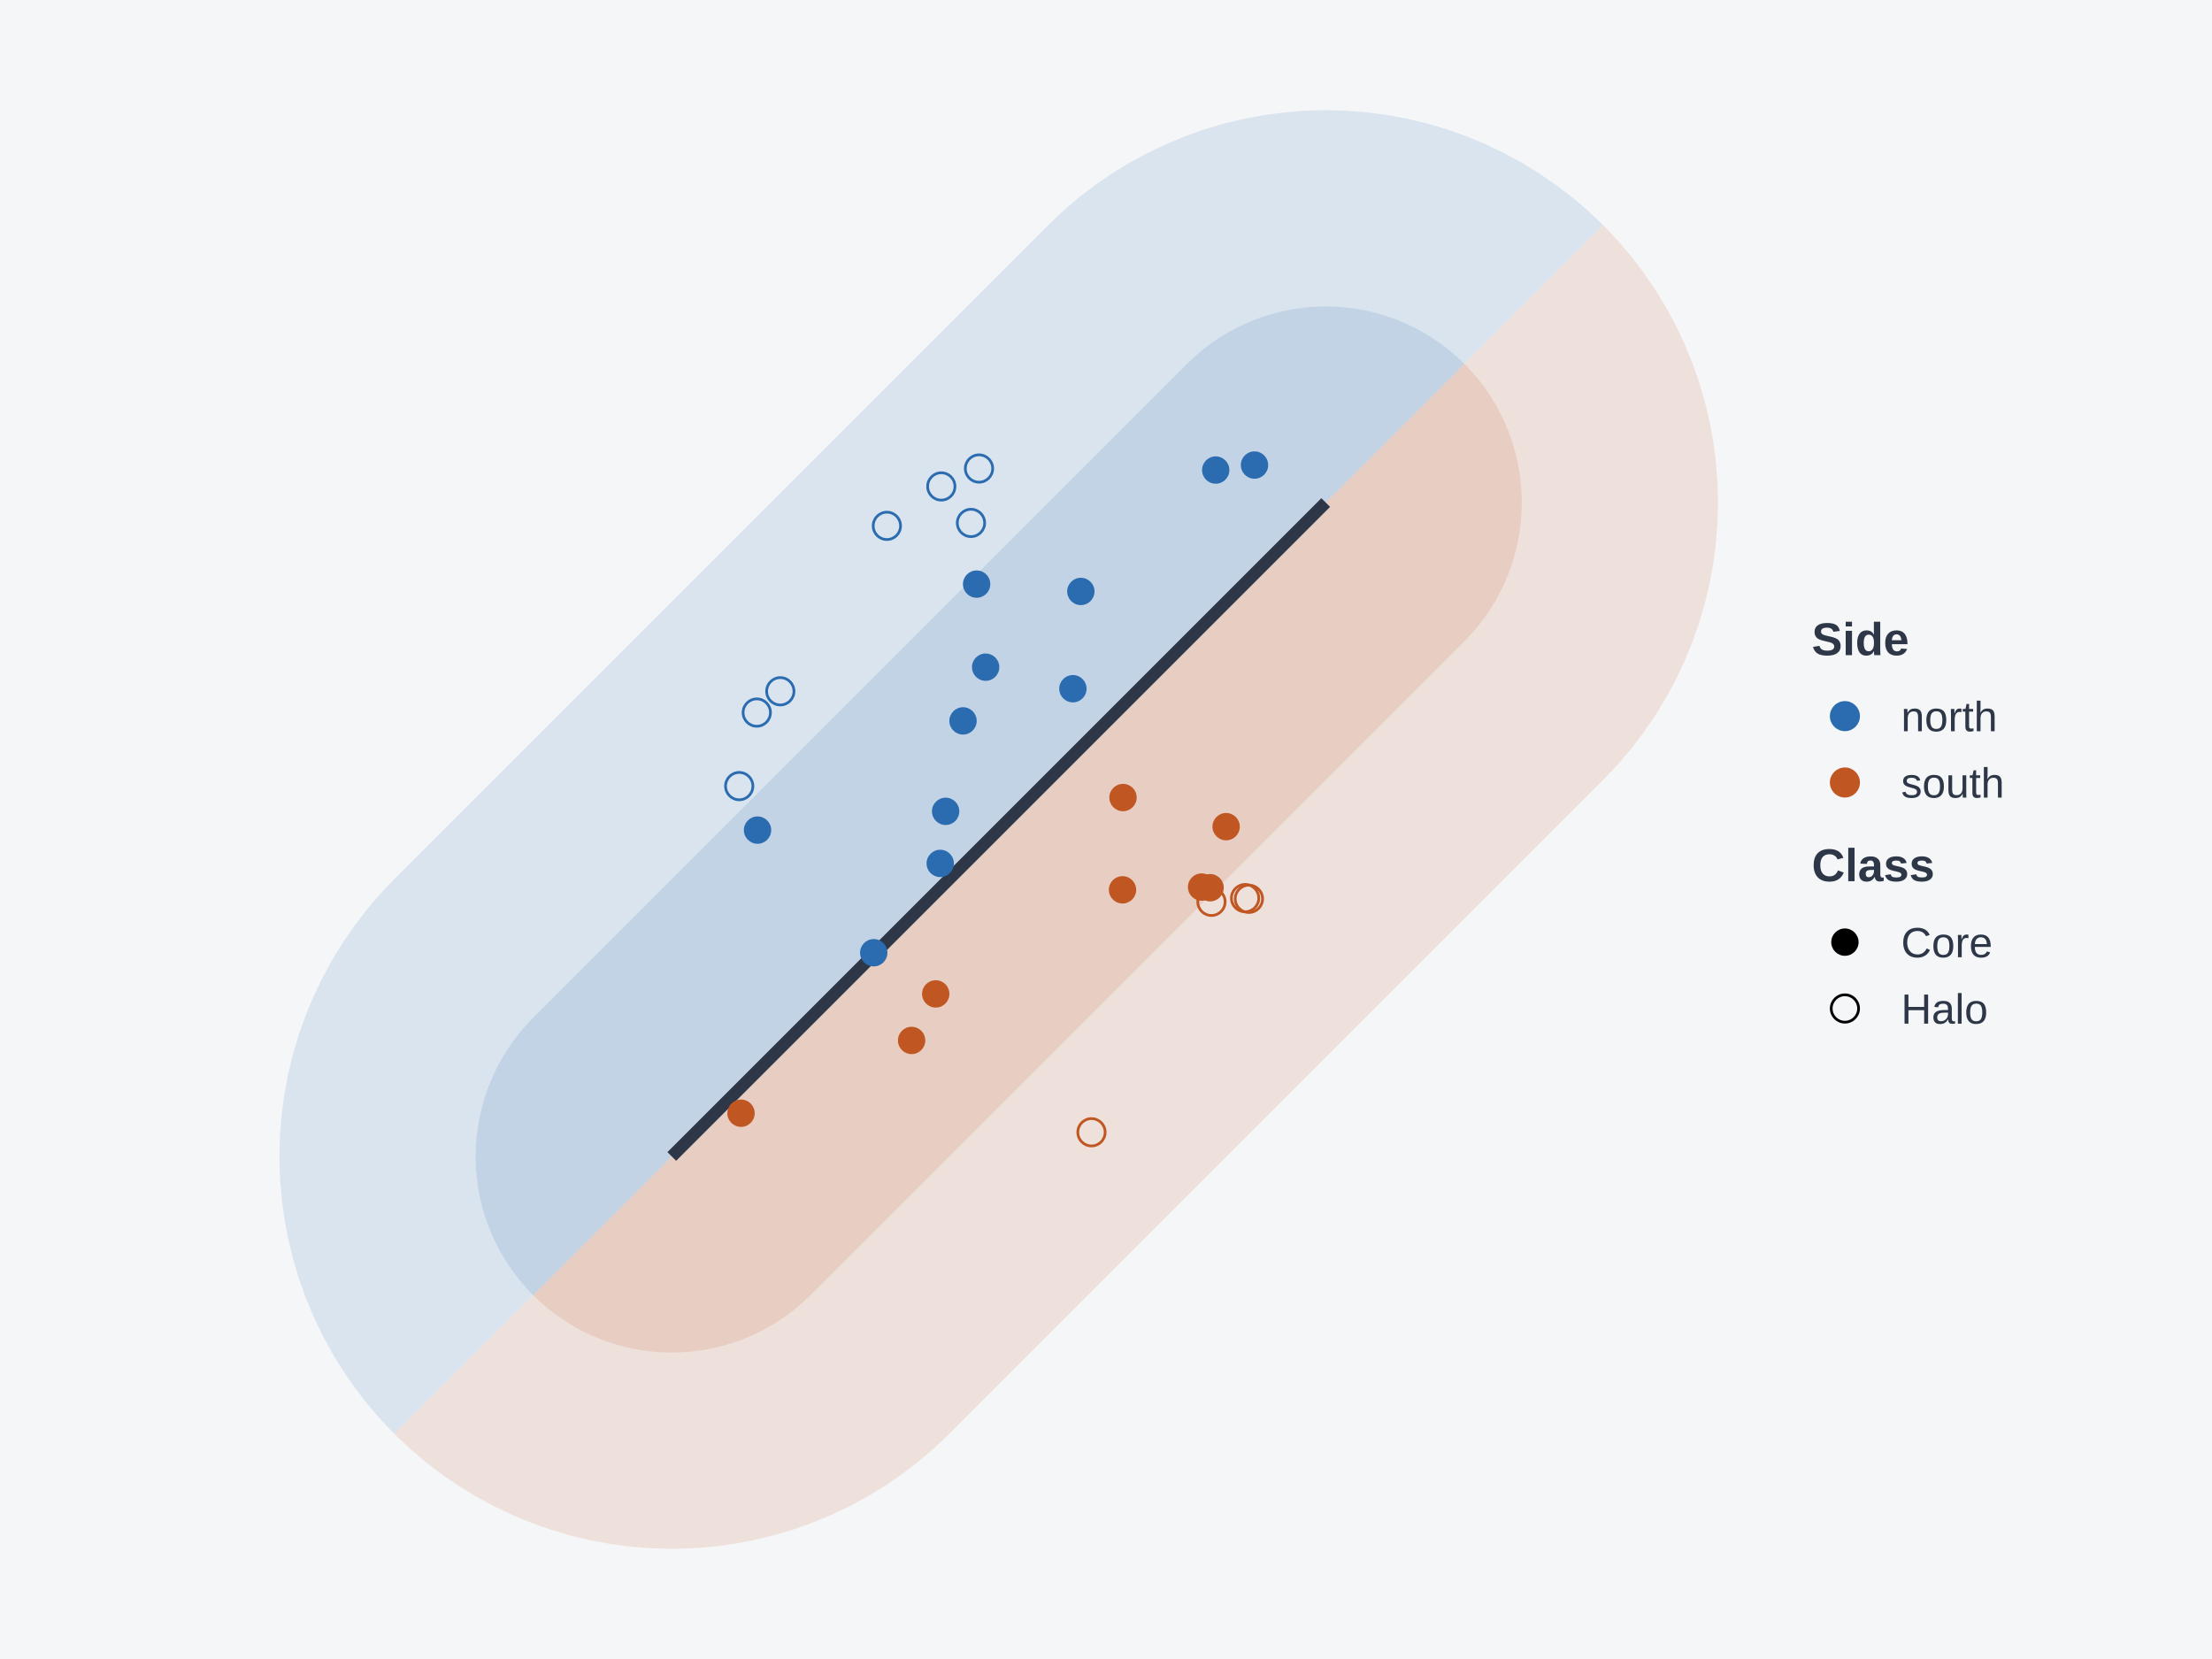
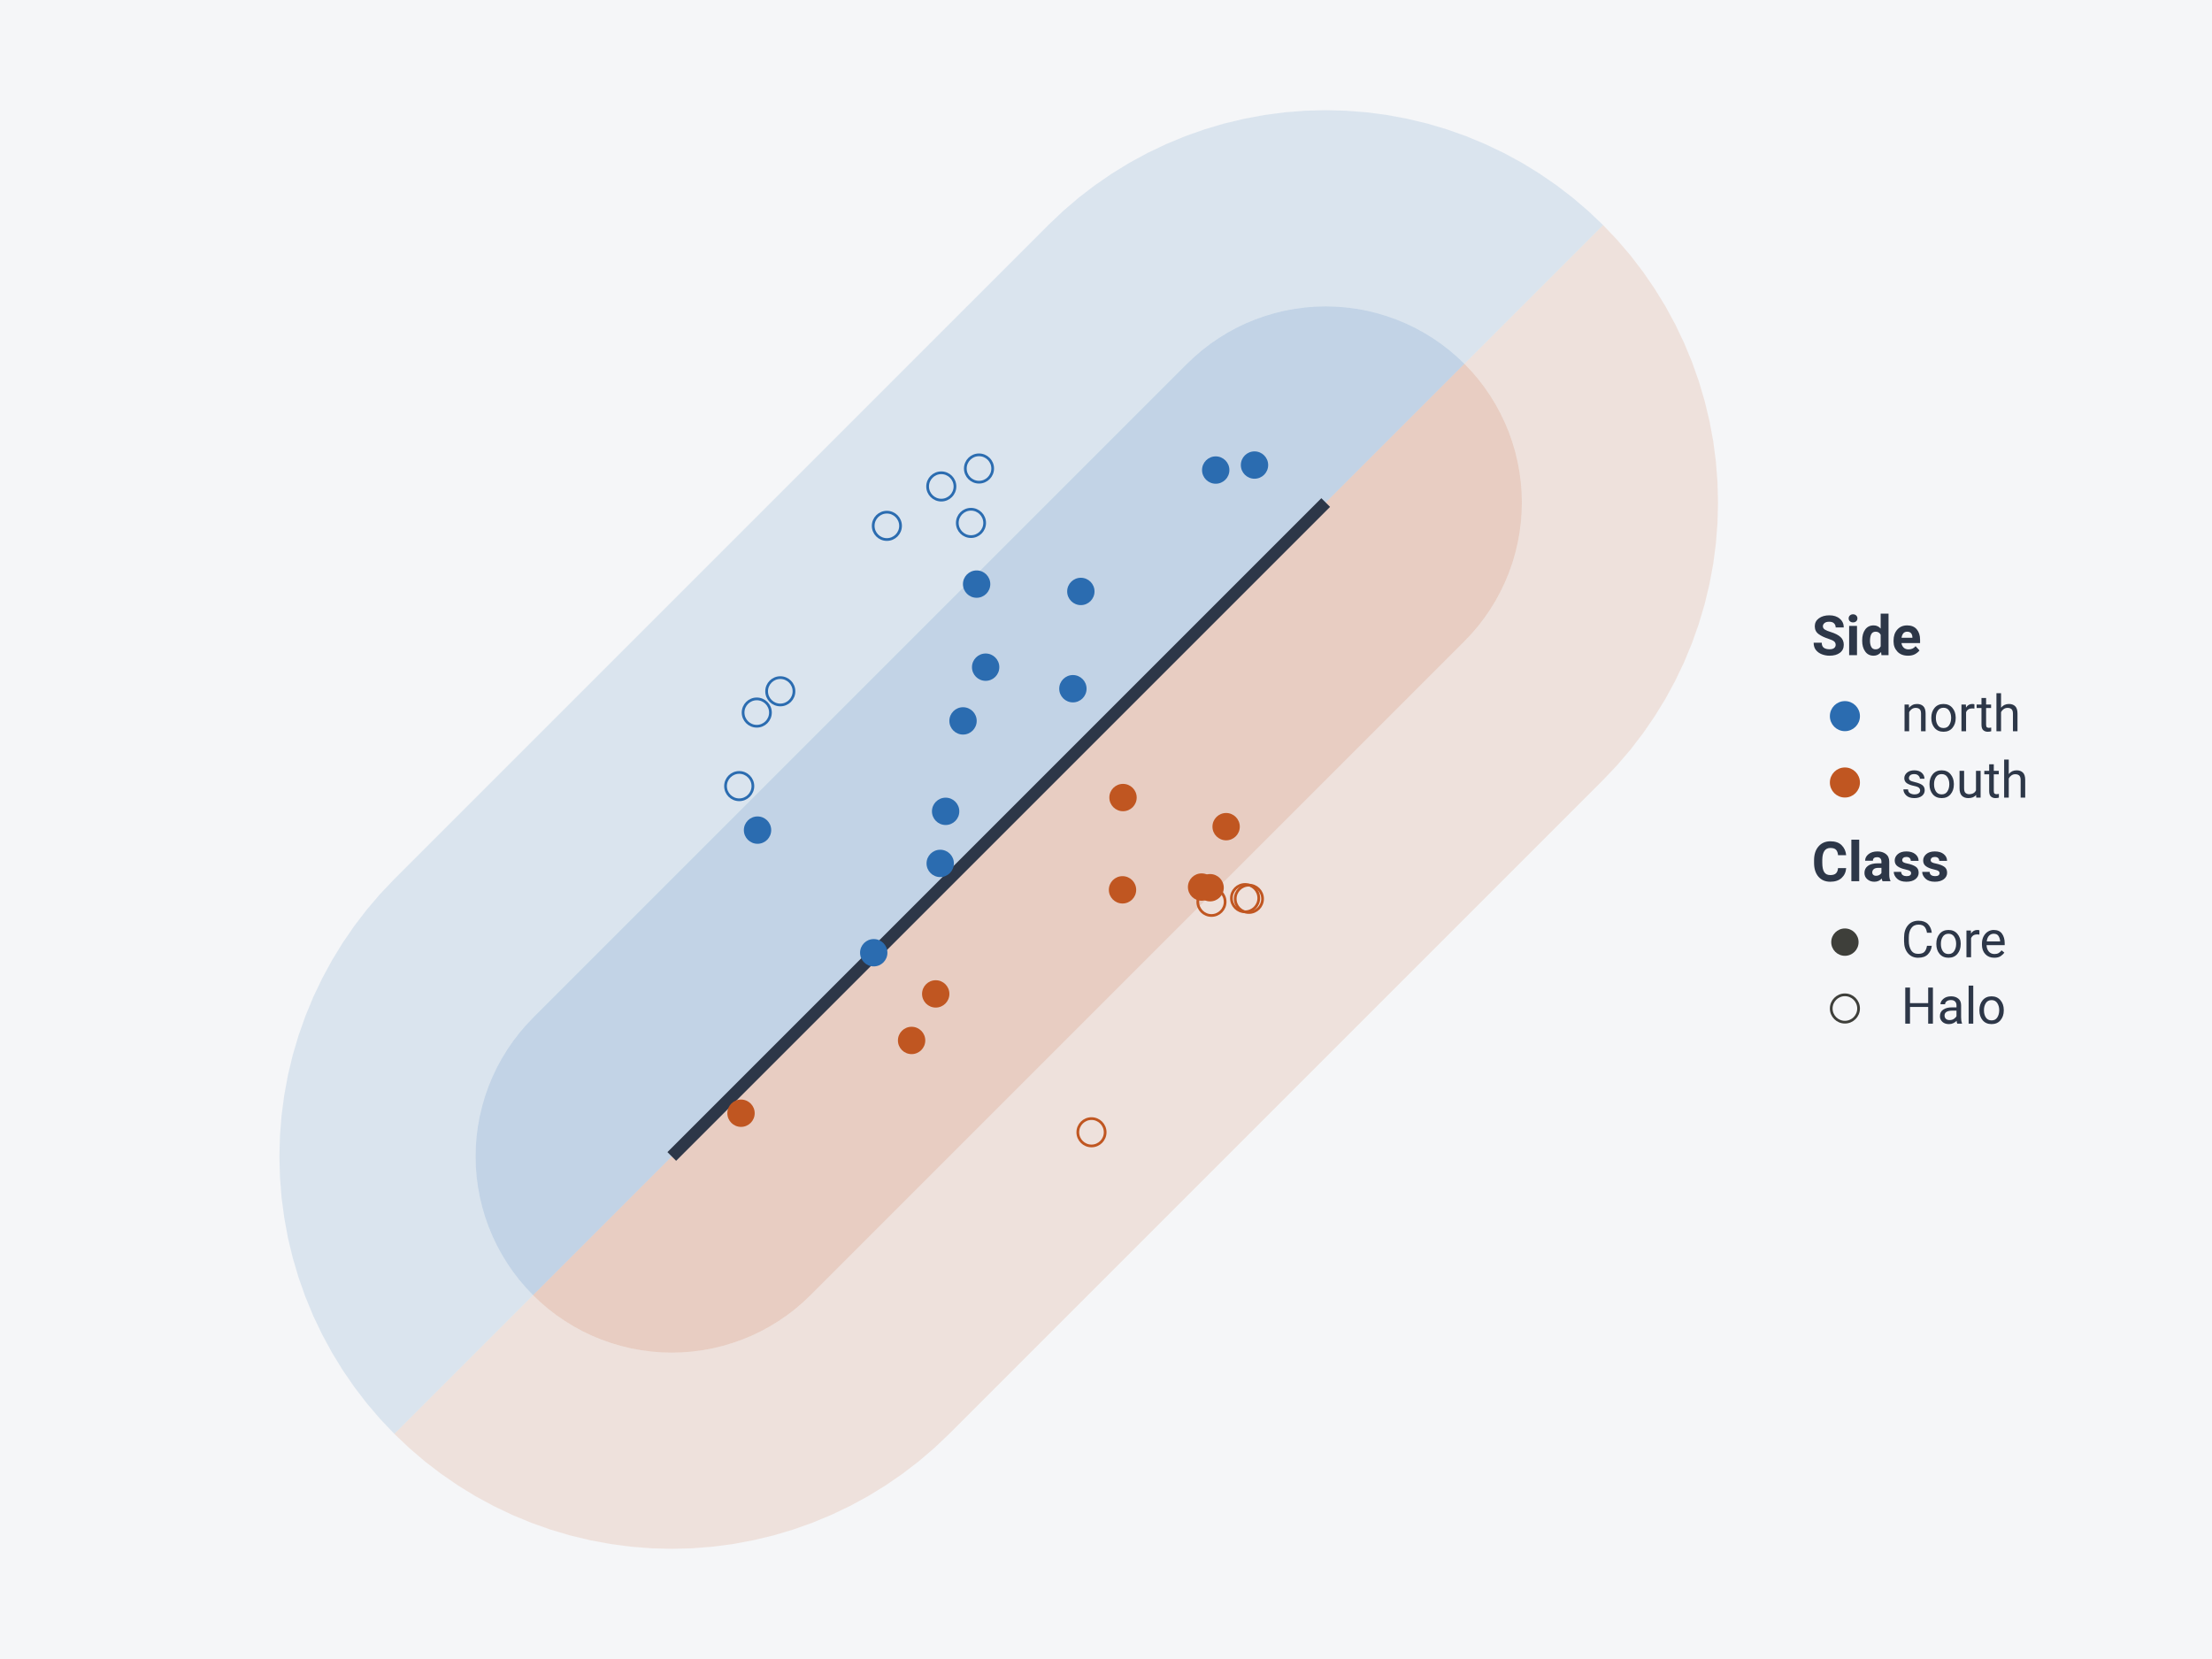
<svg xmlns="http://www.w3.org/2000/svg" width="576.00pt" height="432.00pt" viewBox="0 0 576.00 432.00">
  <g class="svglite">
    <defs>
      <style type="text/css">
-     .svglite line, .svglite polyline, .svglite polygon, .svglite path, .svglite rect, .svglite circle {
+     /* theme-aware-processed */
+     .svglite line, .svglite polyline, .svglite polygon, .svglite path, .svglite circle {
      fill: none;
-       stroke: #000000;
+       stroke: #3E3F3A;
+       stroke-linecap: round;
+       stroke-linejoin: round;
+       stroke-miterlimit: 10.00;
+     }
+     .svglite &gt; g &gt; rect {
+       fill: none;
+       stroke: #3E3F3A;
      stroke-linecap: round;
      stroke-linejoin: round;
      stroke-miterlimit: 10.00;
    }
    .svglite text {
      white-space: pre;
+       fill: #3E3F3A;
    }
    .svglite g.glyphgroup path {
      fill: inherit;
      stroke: none;
    }
  </style>
    </defs>
    <rect width="100%" height="100%" style="stroke: none; fill: #F5F6F8;" />
    <defs>
      <clipPath id="cpMC4wMHw1NzYuMDB8MC4wMHw0MzIuMDA=">
        <rect x="0.00" y="0.00" width="576.00" height="432.00" />
      </clipPath>
    </defs>
    <g clip-path="url(#cpMC4wMHw1NzYuMDB8MC4wMHw0MzIuMDA=)">
</g>
    <defs>
      <clipPath id="cpNDQuMDd8NTMxLjkzfDAuMDB8NDMyLjAw">
        <rect x="44.07" y="0.00" width="487.86" height="432.00" />
      </clipPath>
    </defs>
    <g clip-path="url(#cpNDQuMDd8NTMxLjkzfDAuMDB8NDMyLjAw)">
-       <rect x="44.07" y="0.00" width="487.86" height="432.00" style="stroke-width: 0.00; stroke: none;" />
-     </g>
+       <rect x="44.07" y="0.00" width="487.86" height="432.00" style="stroke-width: 0.00; stroke: none;" /> fill: #F5F6F8;' /&gt;
+ </g>
    <g clip-path="url(#cpMC4wMHw1NzYuMDB8MC4wMHw0MzIuMDA=)">
</g>
    <defs>
      <clipPath id="cpNTQuMDN8NDY2LjExfDkuOTZ8NDIyLjA0">
        <rect x="54.03" y="9.96" width="412.07" height="412.07" />
      </clipPath>
    </defs>
    <g clip-path="url(#cpNTQuMDN8NDY2LjExfDkuOTZ8NDIyLjA0)">
-       <rect x="54.03" y="9.96" width="412.07" height="412.07" style="stroke-width: 0.00; stroke: none;" />
-       <path d="M 280.91 51.46 L 285.15 48.21 L 289.56 45.18 L 294.12 42.38 L 298.82 39.83 L 303.65 37.53 L 308.59 35.48 L 313.64 33.69 L 318.76 32.17 L 323.97 30.93 L 329.22 29.95 L 334.53 29.25 L 339.86 28.83 L 345.21 28.69 L 350.55 28.83 L 355.89 29.25 L 361.19 29.95 L 366.45 30.93 L 371.65 32.17 L 376.78 33.69 L 381.82 35.48 L 386.76 37.53 L 391.59 39.83 L 396.29 42.38 L 400.85 45.18 L 405.26 48.21 L 409.50 51.46 L 413.57 54.94 L 417.45 58.62 L 381.33 94.74 L 379.39 92.90 L 377.36 91.16 L 375.23 89.53 L 373.03 88.02 L 370.75 86.62 L 368.40 85.34 L 365.98 84.19 L 363.51 83.17 L 360.99 82.28 L 358.43 81.52 L 355.83 80.89 L 353.20 80.41 L 350.55 80.06 L 347.88 79.85 L 345.21 79.78 L 342.53 79.85 L 339.87 80.06 L 337.22 80.41 L 334.59 80.89 L 331.99 81.52 L 329.42 82.28 L 326.90 83.17 L 324.43 84.19 L 322.02 85.34 L 319.67 86.62 L 317.39 88.02 L 315.18 89.53 L 313.06 91.16 L 311.03 92.90 L 309.09 94.74 L 138.81 265.02 L 136.97 266.96 L 135.23 268.99 L 133.60 271.11 L 132.09 273.32 L 130.69 275.60 L 129.41 277.95 L 128.26 280.36 L 127.24 282.83 L 126.34 285.35 L 125.59 287.92 L 124.96 290.52 L 124.47 293.15 L 124.12 295.80 L 123.91 298.47 L 123.84 301.14 L 123.91 303.81 L 124.12 306.48 L 124.47 309.13 L 124.96 311.76 L 125.59 314.36 L 126.34 316.93 L 127.24 319.45 L 128.26 321.92 L 129.41 324.33 L 130.69 326.68 L 132.09 328.96 L 133.60 331.17 L 135.23 333.29 L 136.97 335.32 L 138.81 337.26 L 102.69 373.38 L 99.00 369.50 L 95.53 365.44 L 92.27 361.19 L 89.24 356.78 L 86.45 352.22 L 83.90 347.52 L 81.59 342.69 L 79.55 337.75 L 77.76 332.71 L 76.24 327.58 L 74.99 322.38 L 74.02 317.12 L 73.32 311.82 L 72.90 306.49 L 72.76 301.14 L 72.90 295.79 L 73.32 290.46 L 74.02 285.16 L 74.99 279.90 L 76.24 274.70 L 77.76 269.57 L 79.55 264.53 L 81.59 259.58 L 83.90 254.76 L 86.45 250.06 L 89.24 245.50 L 92.27 241.09 L 95.53 236.84 L 99.00 232.78 L 102.69 228.90 L 272.96 58.62 L 276.84 54.94 L 280.91 51.46 Z" style="fill-rule: evenodd; fill: #2B6CB0; fill-opacity: 0.13; stroke-width: 0.47; stroke: none; stroke-linecap: butt;" />
+       <rect x="54.03" y="9.96" width="412.07" height="412.07" style="stroke-width: 0.00; stroke: none;" /> fill: #F5F6F8;' /&gt;
+ <path d="M 280.91 51.46 L 285.15 48.21 L 289.56 45.18 L 294.12 42.38 L 298.82 39.83 L 303.65 37.53 L 308.59 35.48 L 313.64 33.69 L 318.76 32.17 L 323.97 30.93 L 329.22 29.95 L 334.53 29.25 L 339.86 28.83 L 345.21 28.69 L 350.55 28.83 L 355.89 29.25 L 361.19 29.95 L 366.45 30.93 L 371.65 32.17 L 376.78 33.69 L 381.82 35.48 L 386.76 37.53 L 391.59 39.83 L 396.29 42.38 L 400.85 45.18 L 405.26 48.21 L 409.50 51.46 L 413.57 54.94 L 417.45 58.62 L 381.33 94.74 L 379.39 92.90 L 377.36 91.16 L 375.23 89.53 L 373.03 88.02 L 370.75 86.62 L 368.40 85.34 L 365.98 84.19 L 363.51 83.17 L 360.99 82.28 L 358.43 81.52 L 355.83 80.89 L 353.20 80.41 L 350.55 80.06 L 347.88 79.85 L 345.21 79.78 L 342.53 79.85 L 339.87 80.06 L 337.22 80.41 L 334.59 80.89 L 331.99 81.52 L 329.42 82.28 L 326.90 83.17 L 324.43 84.19 L 322.02 85.34 L 319.67 86.62 L 317.39 88.02 L 315.18 89.53 L 313.06 91.16 L 311.03 92.90 L 309.09 94.74 L 138.81 265.02 L 136.97 266.96 L 135.23 268.99 L 133.60 271.11 L 132.09 273.32 L 130.69 275.60 L 129.41 277.95 L 128.26 280.36 L 127.24 282.83 L 126.34 285.35 L 125.59 287.92 L 124.96 290.52 L 124.47 293.15 L 124.12 295.80 L 123.91 298.47 L 123.84 301.14 L 123.91 303.81 L 124.12 306.48 L 124.47 309.13 L 124.96 311.76 L 125.59 314.36 L 126.34 316.93 L 127.24 319.45 L 128.26 321.92 L 129.41 324.33 L 130.69 326.68 L 132.09 328.96 L 133.60 331.17 L 135.23 333.29 L 136.97 335.32 L 138.81 337.26 L 102.69 373.38 L 99.00 369.50 L 95.53 365.44 L 92.27 361.19 L 89.24 356.78 L 86.45 352.22 L 83.90 347.52 L 81.59 342.69 L 79.55 337.75 L 77.76 332.71 L 76.24 327.58 L 74.99 322.38 L 74.02 317.12 L 73.32 311.82 L 72.90 306.49 L 72.76 301.14 L 72.90 295.79 L 73.32 290.46 L 74.02 285.16 L 74.99 279.90 L 76.24 274.70 L 77.76 269.57 L 79.55 264.53 L 81.59 259.58 L 83.90 254.76 L 86.45 250.06 L 89.24 245.50 L 92.27 241.09 L 95.53 236.84 L 99.00 232.78 L 102.69 228.90 L 272.96 58.62 L 276.84 54.94 L 280.91 51.46 Z" style="fill-rule: evenodd; fill: #2B6CB0; fill-opacity: 0.13; stroke-width: 0.47; stroke: none; stroke-linecap: butt;" />
      <path d="M 424.61 66.56 L 427.86 70.81 L 430.89 75.22 L 433.69 79.78 L 436.24 84.48 L 438.54 89.31 L 440.59 94.25 L 442.37 99.29 L 443.89 104.42 L 445.14 109.62 L 446.12 114.88 L 446.81 120.18 L 447.23 125.51 L 447.37 130.86 L 447.23 136.21 L 446.81 141.54 L 446.12 146.84 L 445.14 152.10 L 443.89 157.30 L 442.37 162.43 L 440.59 167.47 L 438.54 172.42 L 436.24 177.24 L 433.69 181.94 L 430.89 186.50 L 427.86 190.91 L 424.61 195.16 L 421.13 199.22 L 417.45 203.10 L 247.17 373.38 L 243.29 377.06 L 239.22 380.54 L 234.98 383.79 L 230.57 386.82 L 226.01 389.62 L 221.31 392.17 L 216.48 394.47 L 211.54 396.52 L 206.50 398.31 L 201.37 399.83 L 196.17 401.07 L 190.91 402.05 L 185.61 402.75 L 180.28 403.17 L 174.93 403.31 L 169.58 403.17 L 164.25 402.75 L 158.95 402.05 L 153.69 401.07 L 148.49 399.83 L 143.36 398.31 L 138.31 396.52 L 133.37 394.47 L 128.55 392.17 L 123.84 389.62 L 119.28 386.82 L 114.88 383.79 L 110.63 380.54 L 106.57 377.06 L 102.69 373.38 L 102.69 373.38 L 138.81 337.26 L 138.81 337.26 L 140.75 339.10 L 142.78 340.84 L 144.90 342.47 L 147.11 343.98 L 149.39 345.38 L 151.74 346.66 L 154.15 347.81 L 156.62 348.83 L 159.14 349.72 L 161.71 350.48 L 164.31 351.11 L 166.94 351.59 L 169.59 351.94 L 172.25 352.15 L 174.93 352.22 L 177.60 352.15 L 180.27 351.94 L 182.92 351.59 L 185.55 351.11 L 188.15 350.48 L 190.71 349.72 L 193.24 348.83 L 195.71 347.81 L 198.12 346.66 L 200.47 345.38 L 202.75 343.98 L 204.95 342.47 L 207.08 340.84 L 209.11 339.10 L 211.05 337.26 L 381.33 166.98 L 383.17 165.04 L 384.91 163.01 L 386.53 160.89 L 388.05 158.68 L 389.45 156.40 L 390.72 154.05 L 391.87 151.64 L 392.90 149.17 L 393.79 146.65 L 394.55 144.08 L 395.17 141.48 L 395.66 138.85 L 396.01 136.20 L 396.22 133.53 L 396.29 130.86 L 396.22 128.19 L 396.01 125.52 L 395.66 122.87 L 395.17 120.24 L 394.55 117.64 L 393.79 115.07 L 392.90 112.55 L 391.87 110.08 L 390.72 107.67 L 389.45 105.32 L 388.05 103.04 L 386.53 100.83 L 384.91 98.71 L 383.17 96.68 L 381.33 94.74 L 417.45 58.62 L 421.13 62.50 L 424.61 66.56 Z" style="fill-rule: evenodd; fill: #C05621; fill-opacity: 0.13; stroke-width: 0.47; stroke: none; stroke-linecap: butt;" />
      <path d="M 311.03 92.90 L 313.06 91.16 L 315.18 89.53 L 317.39 88.02 L 319.67 86.62 L 322.02 85.34 L 324.43 84.19 L 326.90 83.17 L 329.42 82.28 L 331.99 81.52 L 334.59 80.89 L 337.22 80.41 L 339.87 80.06 L 342.53 79.85 L 345.21 79.78 L 347.88 79.85 L 350.55 80.06 L 353.20 80.41 L 355.83 80.89 L 358.43 81.52 L 360.99 82.28 L 363.51 83.17 L 365.98 84.19 L 368.40 85.34 L 370.75 86.62 L 373.03 88.02 L 375.23 89.53 L 377.36 91.16 L 379.39 92.90 L 381.33 94.74 L 138.81 337.26 L 136.97 335.32 L 135.23 333.29 L 133.60 331.17 L 132.09 328.96 L 130.69 326.68 L 129.41 324.33 L 128.26 321.92 L 127.24 319.45 L 126.34 316.93 L 125.59 314.36 L 124.96 311.76 L 124.47 309.13 L 124.12 306.48 L 123.91 303.81 L 123.84 301.14 L 123.91 298.47 L 124.12 295.80 L 124.47 293.15 L 124.96 290.52 L 125.59 287.92 L 126.34 285.35 L 127.24 282.83 L 128.26 280.36 L 129.41 277.95 L 130.69 275.60 L 132.09 273.32 L 133.60 271.11 L 135.23 268.99 L 136.97 266.96 L 138.81 265.02 L 309.09 94.74 L 311.03 92.90 Z" style="fill-rule: evenodd; fill: #2B6CB0; fill-opacity: 0.25; stroke-width: 0.47; stroke: none; stroke-linecap: butt;" />
      <path d="M 383.17 96.68 L 384.91 98.71 L 386.53 100.83 L 388.05 103.04 L 389.45 105.32 L 390.72 107.67 L 391.87 110.08 L 392.90 112.55 L 393.79 115.07 L 394.55 117.64 L 395.17 120.24 L 395.66 122.87 L 396.01 125.52 L 396.22 128.19 L 396.29 130.86 L 396.22 133.53 L 396.01 136.20 L 395.66 138.85 L 395.17 141.48 L 394.55 144.08 L 393.79 146.65 L 392.90 149.17 L 391.87 151.64 L 390.72 154.05 L 389.45 156.40 L 388.05 158.68 L 386.53 160.89 L 384.91 163.01 L 383.17 165.04 L 381.33 166.98 L 211.05 337.26 L 209.11 339.10 L 207.08 340.84 L 204.95 342.47 L 202.75 343.98 L 200.47 345.38 L 198.12 346.66 L 195.71 347.81 L 193.24 348.83 L 190.71 349.72 L 188.15 350.48 L 185.55 351.11 L 182.92 351.59 L 180.27 351.94 L 177.60 352.15 L 174.93 352.22 L 172.25 352.15 L 169.59 351.94 L 166.94 351.59 L 164.31 351.11 L 161.71 350.48 L 159.14 349.72 L 156.62 348.83 L 154.15 347.81 L 151.74 346.66 L 149.39 345.38 L 147.11 343.98 L 144.90 342.47 L 142.78 340.84 L 140.75 339.10 L 138.81 337.26 L 138.81 337.26 L 381.33 94.74 L 383.17 96.68 Z" style="fill-rule: evenodd; fill: #C05621; fill-opacity: 0.25; stroke-width: 0.47; stroke: none; stroke-linecap: butt;" />
      <polyline points="174.93,301.14 345.21,130.86 " style="stroke-width: 3.20; stroke: #2D3748; stroke-linecap: butt;" />
      <circle cx="316.57" cy="122.40" r="3.56" style="stroke-width: 0.71; stroke: none; stroke-linecap: butt; fill: #2B6CB0;" />
      <circle cx="230.94" cy="136.93" r="3.56" style="stroke-width: 0.71; stroke: #2B6CB0; stroke-linecap: butt;" />
      <circle cx="279.38" cy="179.34" r="3.56" style="stroke-width: 0.71; stroke: none; stroke-linecap: butt; fill: #2B6CB0;" />
      <circle cx="292.30" cy="231.71" r="3.56" style="stroke-width: 0.71; stroke: none; stroke-linecap: butt; fill: #C05621;" />
      <circle cx="281.45" cy="154.01" r="3.56" style="stroke-width: 0.71; stroke: none; stroke-linecap: butt; fill: #2B6CB0;" />
      <circle cx="254.31" cy="152.10" r="3.56" style="stroke-width: 0.71; stroke: none; stroke-linecap: butt; fill: #2B6CB0;" />
      <circle cx="319.28" cy="215.26" r="3.56" style="stroke-width: 0.71; stroke: none; stroke-linecap: butt; fill: #C05621;" />
      <circle cx="254.93" cy="122.00" r="3.56" style="stroke-width: 0.71; stroke: #2B6CB0; stroke-linecap: butt;" />
      <circle cx="325.21" cy="234.05" r="3.56" style="stroke-width: 0.71; stroke: #C05621; stroke-linecap: butt;" />
      <circle cx="256.66" cy="173.73" r="3.56" style="stroke-width: 0.71; stroke: none; stroke-linecap: butt; fill: #2B6CB0;" />
      <circle cx="315.11" cy="231.16" r="3.56" style="stroke-width: 0.71; stroke: none; stroke-linecap: butt; fill: #C05621;" />
      <circle cx="326.67" cy="121.10" r="3.56" style="stroke-width: 0.71; stroke: none; stroke-linecap: butt; fill: #2B6CB0;" />
      <circle cx="203.19" cy="180.01" r="3.56" style="stroke-width: 0.71; stroke: #2B6CB0; stroke-linecap: butt;" />
      <circle cx="245.11" cy="126.67" r="3.56" style="stroke-width: 0.71; stroke: #2B6CB0; stroke-linecap: butt;" />
      <circle cx="252.84" cy="136.17" r="3.56" style="stroke-width: 0.71; stroke: #2B6CB0; stroke-linecap: butt;" />
      <circle cx="292.43" cy="207.68" r="3.56" style="stroke-width: 0.71; stroke: none; stroke-linecap: butt; fill: #C05621;" />
      <circle cx="244.83" cy="224.83" r="3.56" style="stroke-width: 0.71; stroke: none; stroke-linecap: butt; fill: #2B6CB0;" />
      <circle cx="192.49" cy="204.70" r="3.56" style="stroke-width: 0.71; stroke: #2B6CB0; stroke-linecap: butt;" />
      <circle cx="192.96" cy="289.88" r="3.56" style="stroke-width: 0.71; stroke: none; stroke-linecap: butt; fill: #C05621;" />
      <circle cx="315.46" cy="234.83" r="3.56" style="stroke-width: 0.71; stroke: #C05621; stroke-linecap: butt;" />
      <circle cx="243.66" cy="258.81" r="3.56" style="stroke-width: 0.71; stroke: none; stroke-linecap: butt; fill: #C05621;" />
      <circle cx="197.06" cy="185.55" r="3.56" style="stroke-width: 0.71; stroke: #2B6CB0; stroke-linecap: butt;" />
      <circle cx="250.77" cy="187.72" r="3.56" style="stroke-width: 0.71; stroke: none; stroke-linecap: butt; fill: #2B6CB0;" />
      <circle cx="312.89" cy="230.99" r="3.56" style="stroke-width: 0.71; stroke: none; stroke-linecap: butt; fill: #C05621;" />
      <circle cx="324.22" cy="233.87" r="3.56" style="stroke-width: 0.71; stroke: #C05621; stroke-linecap: butt;" />
      <circle cx="237.38" cy="270.93" r="3.56" style="stroke-width: 0.71; stroke: none; stroke-linecap: butt; fill: #C05621;" />
      <circle cx="246.24" cy="211.27" r="3.56" style="stroke-width: 0.71; stroke: none; stroke-linecap: butt; fill: #2B6CB0;" />
      <circle cx="197.26" cy="216.16" r="3.56" style="stroke-width: 0.71; stroke: none; stroke-linecap: butt; fill: #2B6CB0;" />
      <circle cx="284.22" cy="294.84" r="3.56" style="stroke-width: 0.71; stroke: #C05621; stroke-linecap: butt;" />
      <circle cx="227.52" cy="248.09" r="3.56" style="stroke-width: 0.71; stroke: none; stroke-linecap: butt; fill: #2B6CB0;" />
    </g>
    <g clip-path="url(#cpMC4wMHw1NzYuMDB8MC4wMHw0MzIuMDA=)">
-       <rect x="471.77" y="160.75" width="50.20" height="51.65" style="stroke-width: 0.00; stroke: none;" />
-       <text x="471.77" y="170.60" style="font-size: 12.00px; font-weight: bold;fill: #2D3748; font-family: &quot;Arial&quot;;" textLength="25.33px" lengthAdjust="spacingAndGlyphs">Side</text>
-       <rect x="471.77" y="177.84" width="17.28" height="17.28" style="stroke-width: 0.00; stroke: none;" />
-       <circle cx="480.41" cy="186.48" r="3.56" style="stroke-width: 0.71; stroke: #2B6CB0; fill: #2B6CB0;" />
-       <rect x="471.77" y="195.12" width="17.28" height="17.28" style="stroke-width: 0.00; stroke: none;" />
-       <circle cx="480.41" cy="203.76" r="3.56" style="stroke-width: 0.71; stroke: #C05621; fill: #C05621;" />
-       <text x="495.03" y="190.42" style="font-size: 11.00px;fill: #2D3748; font-family: &quot;Arial&quot;;" textLength="25.09px" lengthAdjust="spacingAndGlyphs">north</text>
-       <text x="495.03" y="207.70" style="font-size: 11.00px;fill: #2D3748; font-family: &quot;Arial&quot;;" textLength="26.94px" lengthAdjust="spacingAndGlyphs">south</text>
-       <rect x="471.77" y="219.60" width="47.10" height="51.65" style="stroke-width: 0.00; stroke: none;" />
-       <text x="471.77" y="229.46" style="font-size: 12.00px; font-weight: bold;fill: #2D3748; font-family: &quot;Arial&quot;;" textLength="32.02px" lengthAdjust="spacingAndGlyphs">Class</text>
-       <rect x="471.77" y="236.69" width="17.28" height="17.28" style="stroke-width: 0.00; stroke: none;" />
-       <circle cx="480.41" cy="245.33" r="3.56" style="stroke-width: 0.71; stroke: none; fill: #000000;" />
-       <rect x="471.77" y="253.97" width="17.28" height="17.28" style="stroke-width: 0.00; stroke: none;" />
-       <circle cx="480.41" cy="262.61" r="3.56" style="stroke-width: 0.71;" />
-       <text x="495.03" y="249.27" style="font-size: 11.00px;fill: #2D3748; font-family: &quot;Arial&quot;;" textLength="23.84px" lengthAdjust="spacingAndGlyphs">Core</text>
-       <text x="495.03" y="266.55" style="font-size: 11.00px;fill: #2D3748; font-family: &quot;Arial&quot;;" textLength="22.62px" lengthAdjust="spacingAndGlyphs">Halo</text>
+       <rect x="471.77" y="160.75" width="50.20" height="51.65" style="stroke-width: 0.00; stroke: none;" /> fill: #F5F6F8;' /&gt;
+ <text x="471.77" y="170.60" style="font-size: 1.2em; font-weight: bold;fill: #2D3748; font-family: &quot;Roboto&quot;, -apple-system, BlinkMacSystemFont, &quot;Segoe UI&quot;, system-ui, sans-serif;">Side</text>
+       <rect x="471.77" y="177.84" width="17.28" height="17.28" style="stroke-width: 0.00; stroke: none;" /> fill: #F5F6F8;' /&gt;
+ <circle cx="480.41" cy="186.48" r="3.56" style="stroke-width: 0.71; stroke: #2B6CB0; fill: #2B6CB0;" />
+       <rect x="471.77" y="195.12" width="17.28" height="17.28" style="stroke-width: 0.00; stroke: none;" /> fill: #F5F6F8;' /&gt;
+ <circle cx="480.41" cy="203.76" r="3.56" style="stroke-width: 0.71; stroke: #C05621; fill: #C05621;" />
+       <text x="495.03" y="190.42" style="font-size: 1.1em;fill: #2D3748; font-family: &quot;Roboto&quot;, -apple-system, BlinkMacSystemFont, &quot;Segoe UI&quot;, system-ui, sans-serif;">north</text>
+       <text x="495.03" y="207.70" style="font-size: 1.1em;fill: #2D3748; font-family: &quot;Roboto&quot;, -apple-system, BlinkMacSystemFont, &quot;Segoe UI&quot;, system-ui, sans-serif;">south</text>
+       <rect x="471.77" y="219.60" width="47.10" height="51.65" style="stroke-width: 0.00; stroke: none;" /> fill: #F5F6F8;' /&gt;
+ <text x="471.77" y="229.46" style="font-size: 1.2em; font-weight: bold;fill: #2D3748; font-family: &quot;Roboto&quot;, -apple-system, BlinkMacSystemFont, &quot;Segoe UI&quot;, system-ui, sans-serif;">Class</text>
+       <rect x="471.77" y="236.69" width="17.28" height="17.28" style="stroke-width: 0.00; stroke: none;" /> fill: #F5F6F8;' /&gt;
+ <circle class="theme-fill-fg" cx="480.41" cy="245.33" r="3.56" style="stroke-width: 0.71; stroke: none; fill: #3E3F3A;" />
+       <rect x="471.77" y="253.97" width="17.28" height="17.28" style="stroke-width: 0.00; stroke: none;" /> fill: #F5F6F8;' /&gt;
+ <circle cx="480.41" cy="262.61" r="3.56" style="stroke-width: 0.71;" />
+       <text x="495.03" y="249.27" style="font-size: 1.1em;fill: #2D3748; font-family: &quot;Roboto&quot;, -apple-system, BlinkMacSystemFont, &quot;Segoe UI&quot;, system-ui, sans-serif;">Core</text>
+       <text x="495.03" y="266.55" style="font-size: 1.1em;fill: #2D3748; font-family: &quot;Roboto&quot;, -apple-system, BlinkMacSystemFont, &quot;Segoe UI&quot;, system-ui, sans-serif;">Halo</text>
    </g>
  </g>
</svg>
